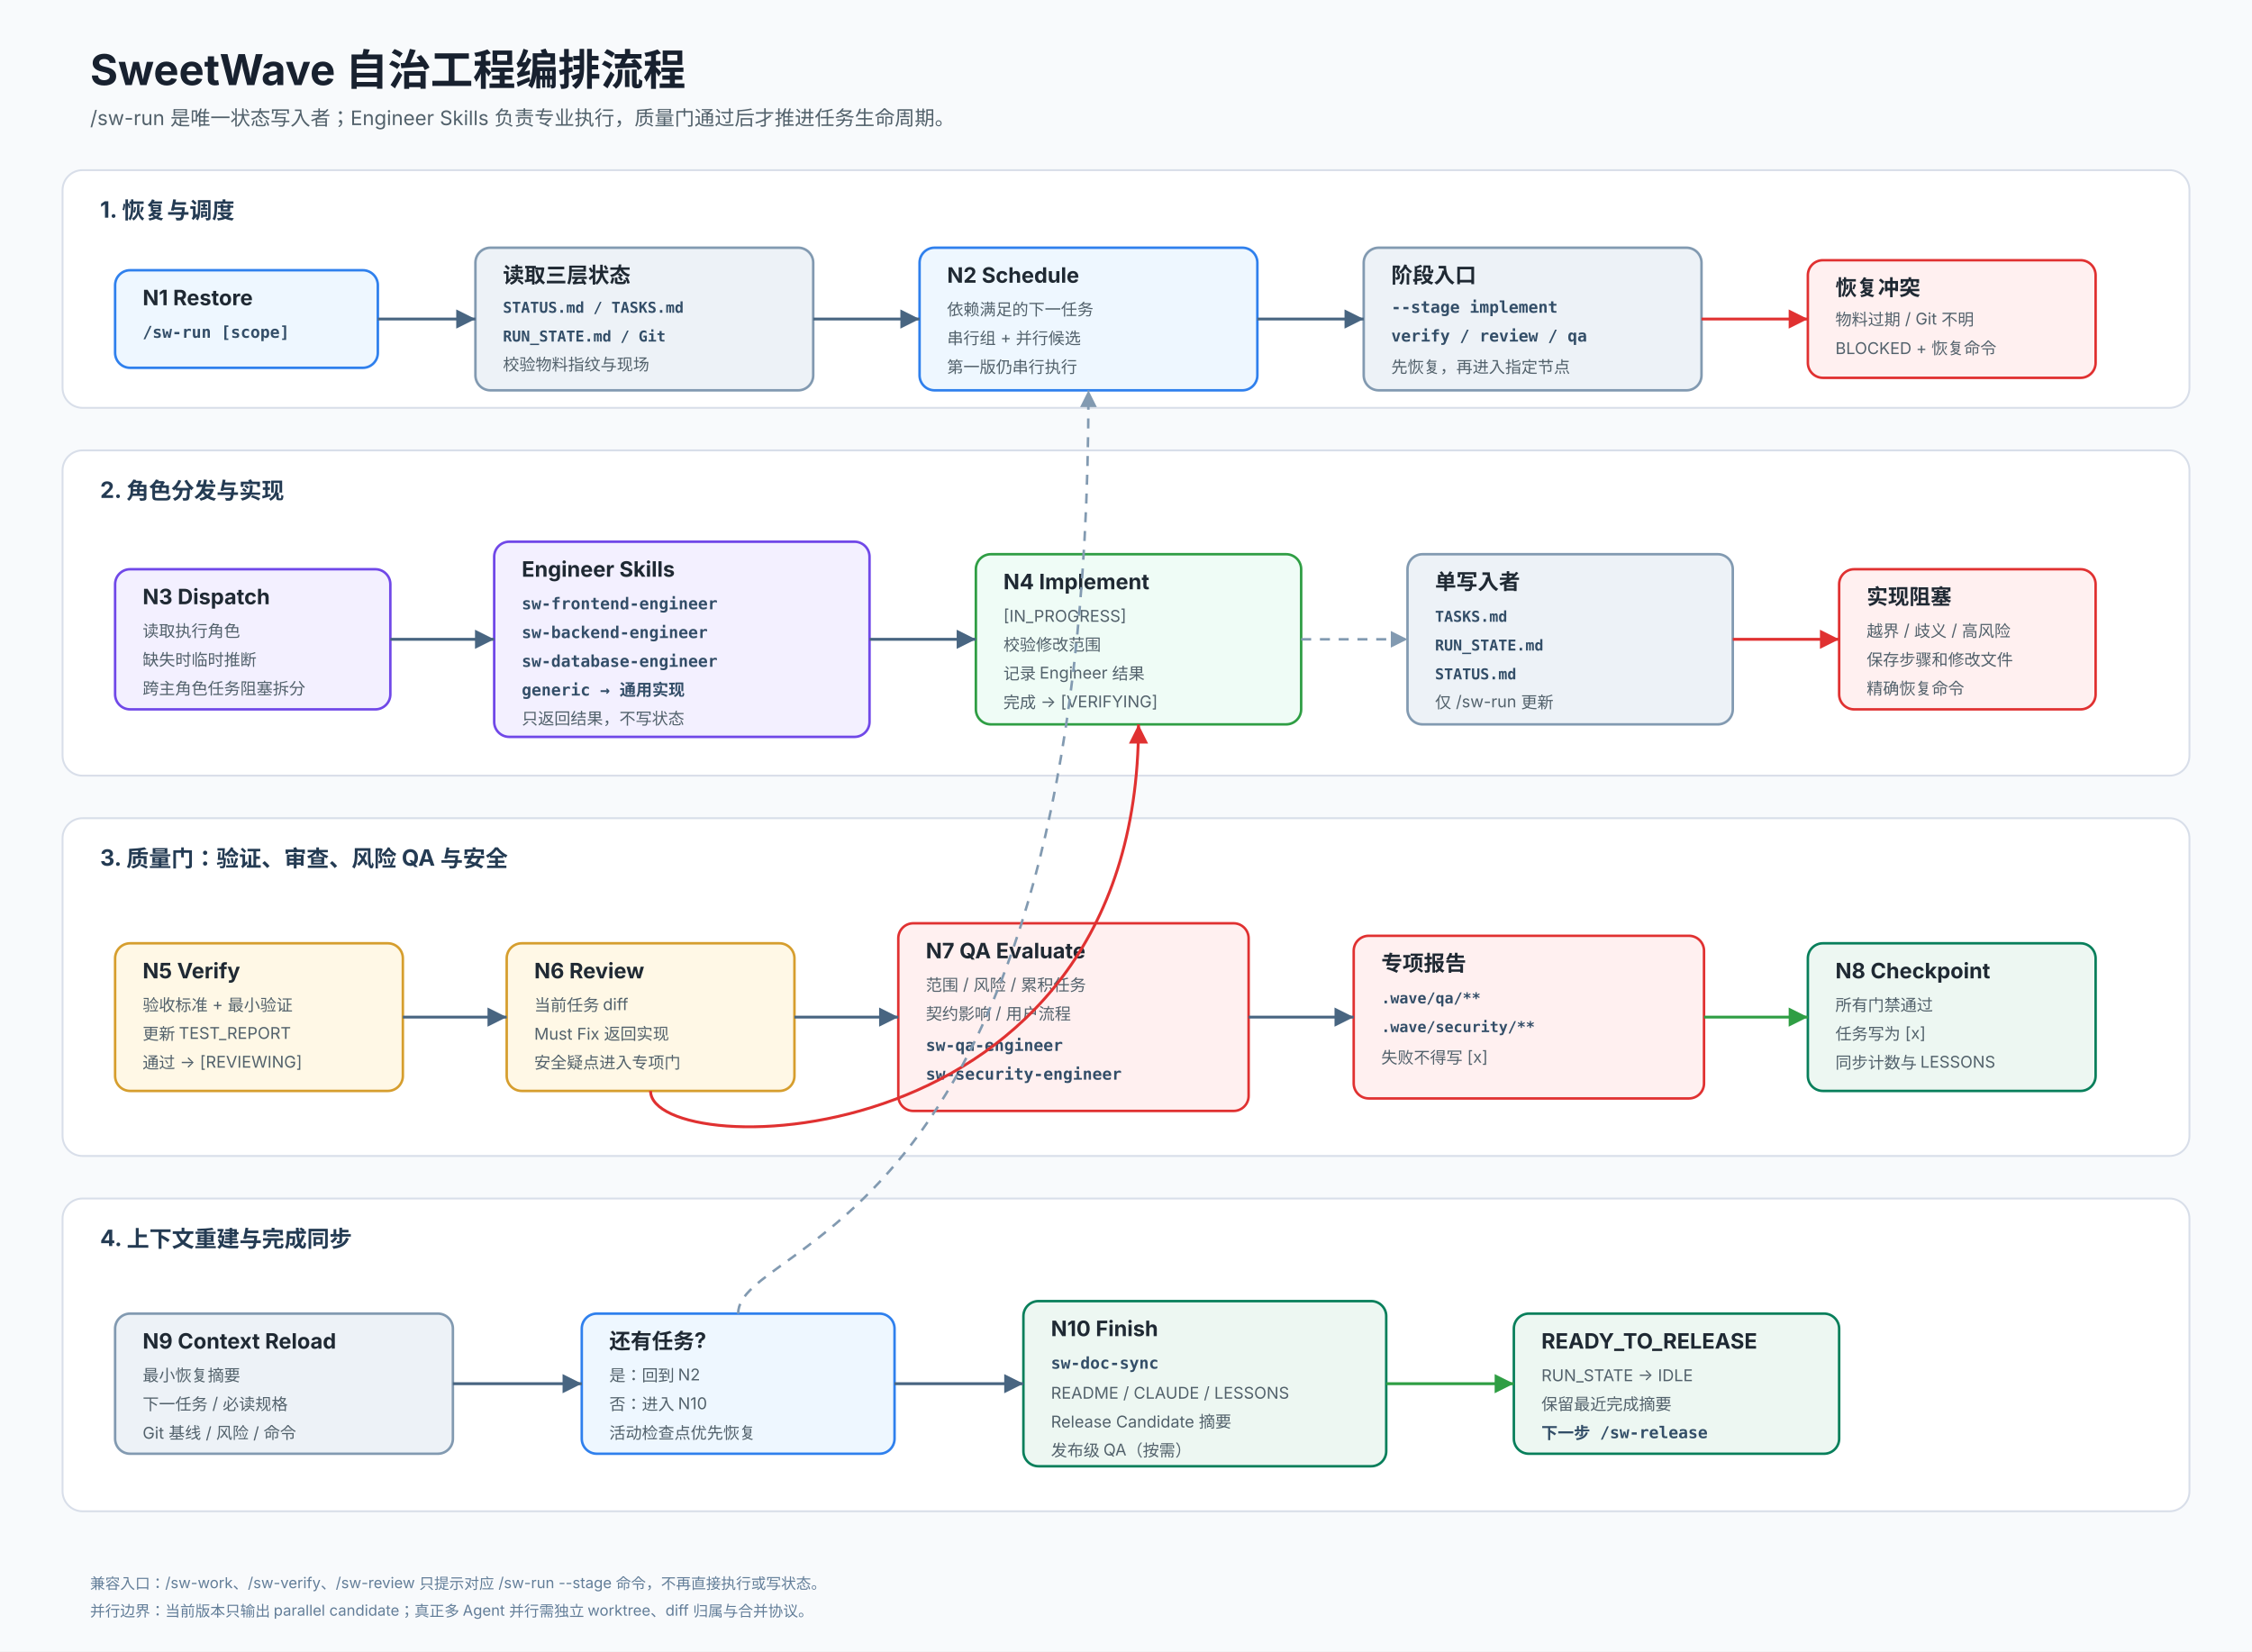
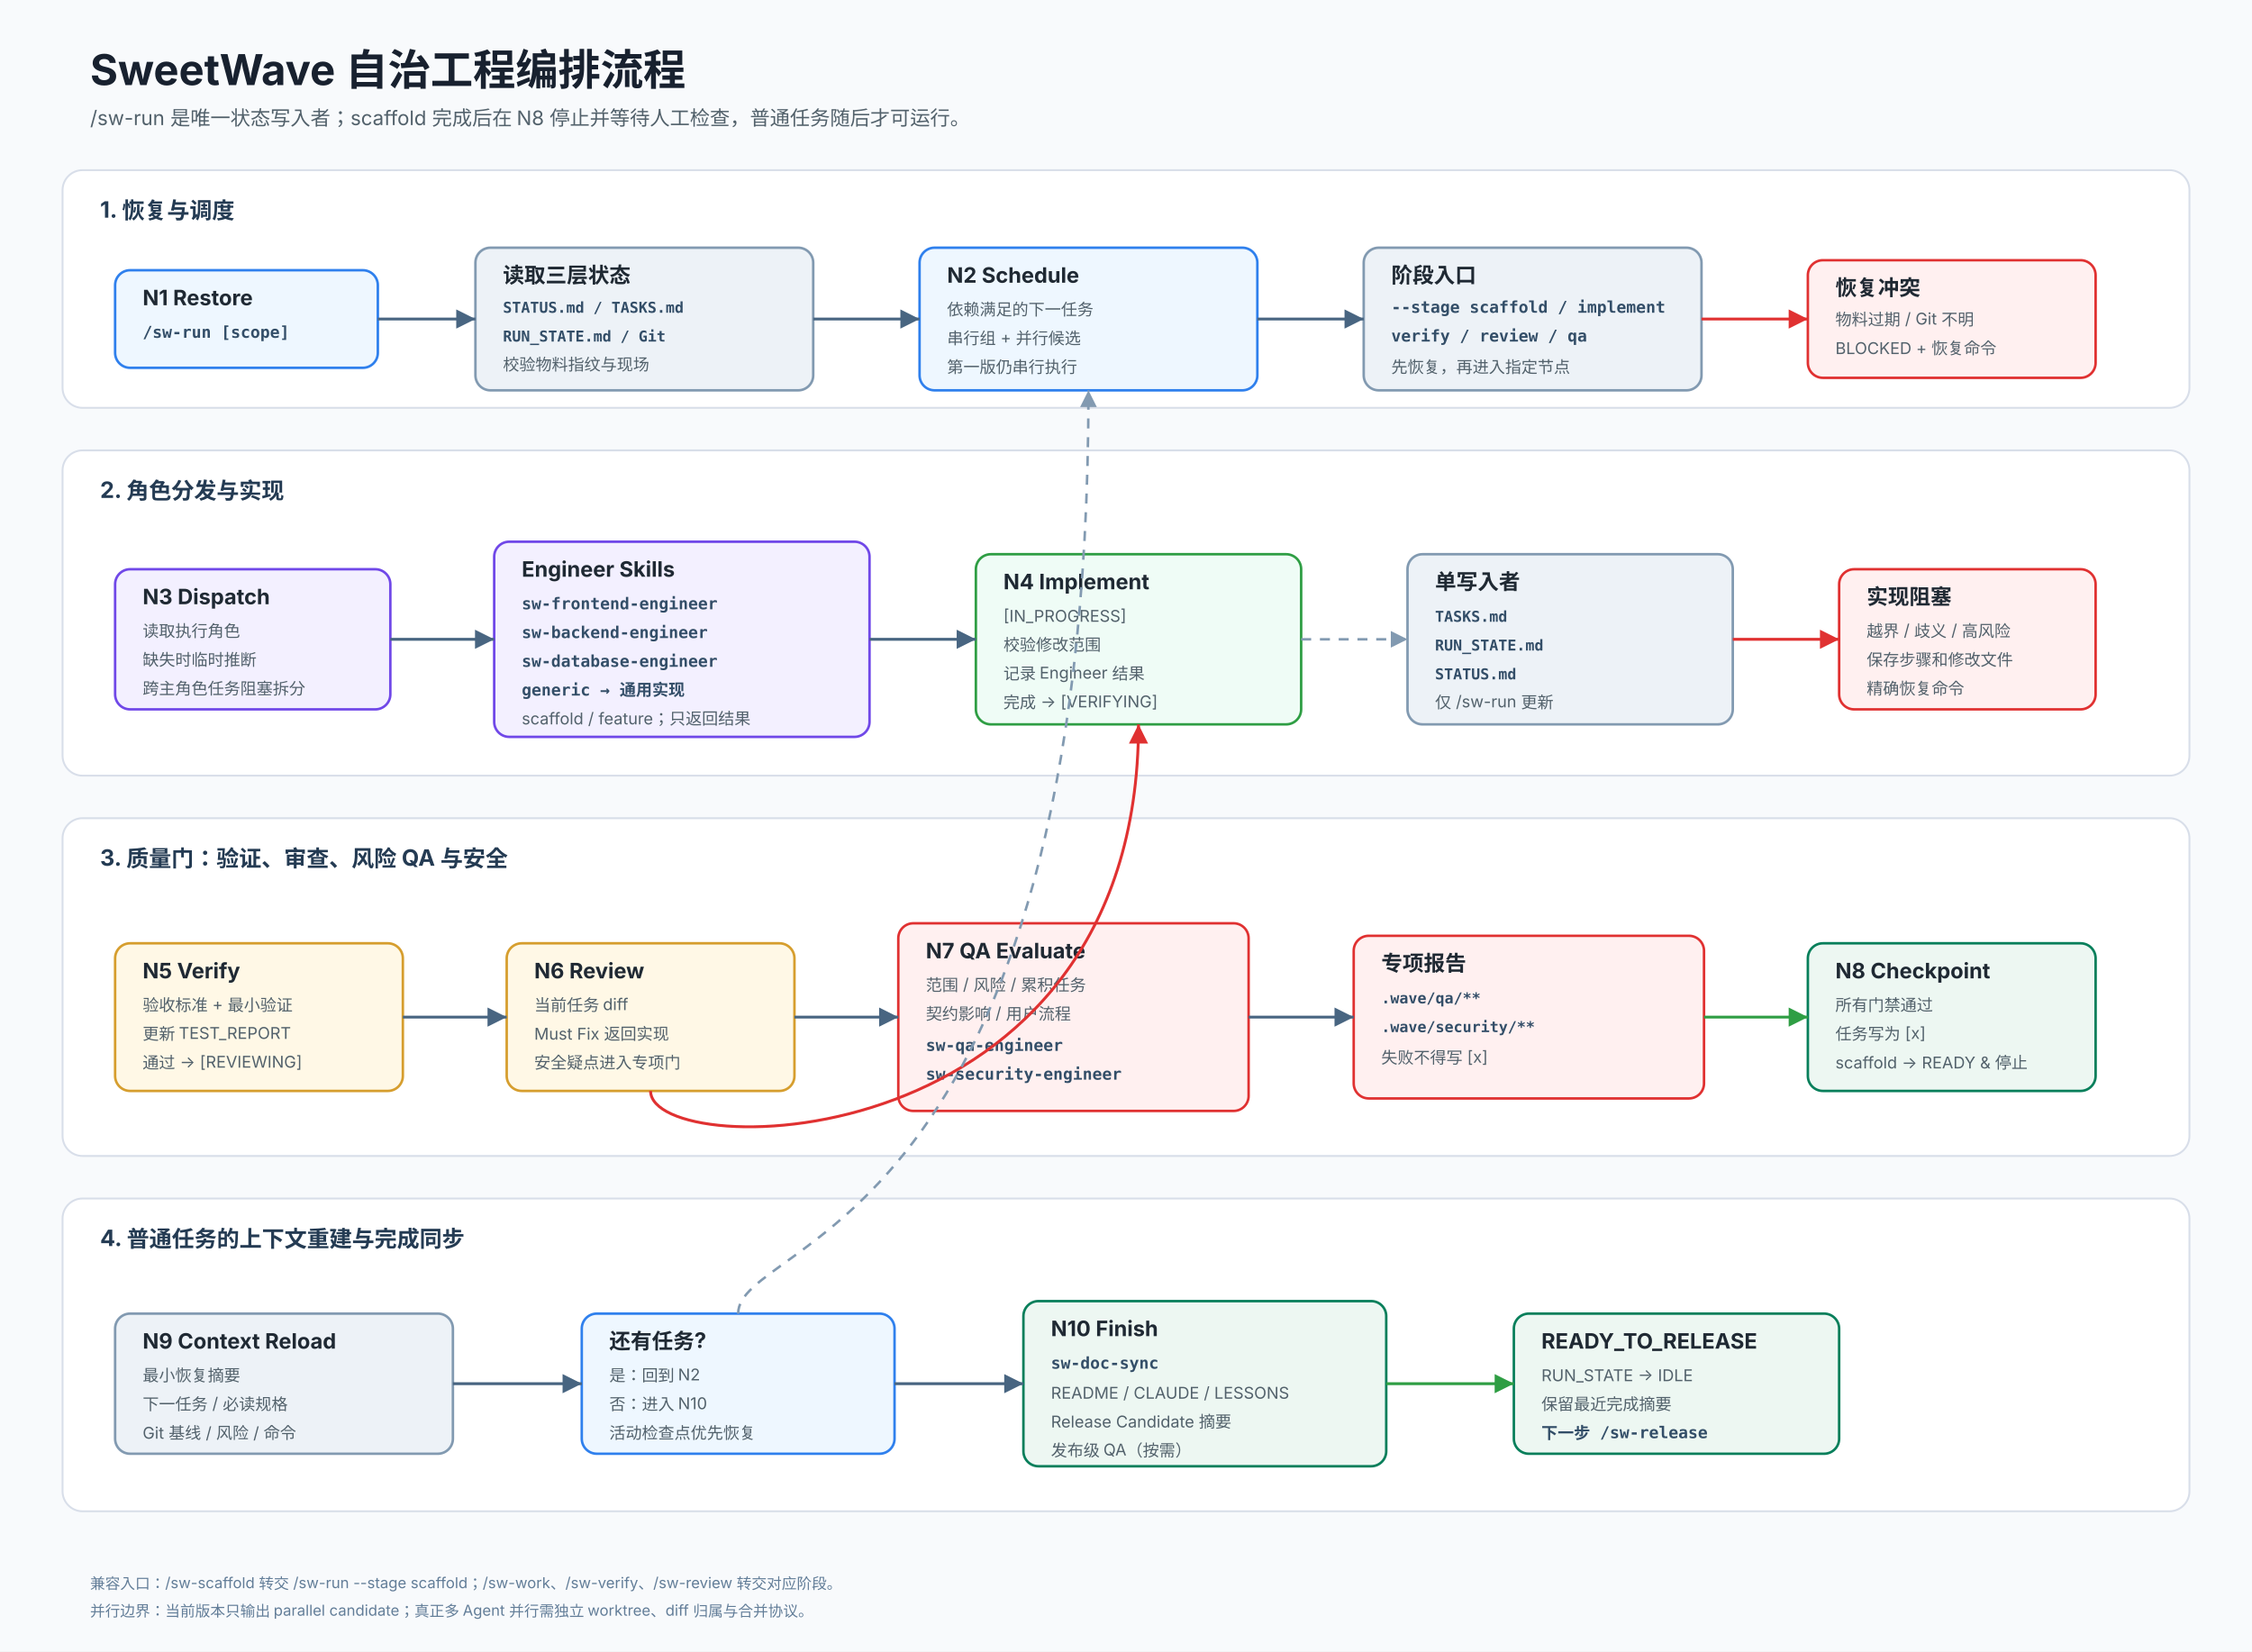
<svg xmlns="http://www.w3.org/2000/svg" width="1800" height="1320" viewBox="0 0 1800 1320" role="img" aria-labelledby="title desc">
  <defs>
    <style>
      .bg{fill:#f8fafc}.lane{fill:#fff;stroke:#d8dee9;stroke-width:1.5;rx:16}
      .title{font:700 34px -apple-system,BlinkMacSystemFont,"Segoe UI",sans-serif;fill:#18212f}
      .subtitle{font:400 16px -apple-system,BlinkMacSystemFont,"Segoe UI",sans-serif;fill:#52616b}
      .lane-title{font:700 18px -apple-system,BlinkMacSystemFont,"Segoe UI",sans-serif;fill:#243b53}
      .node{fill:#fff;stroke:#9fb3c8;stroke-width:2;rx:12}
      .restore{fill:#eef7ff;stroke:#2f80ed}.dispatch{fill:#f3f0ff;stroke:#7048e8}
      .work{fill:#effcf6;stroke:#2f9e44}.gate{fill:#fff8e6;stroke:#d69e2e}
      .risk{fill:#fff0f0;stroke:#e03131}.done{fill:#edf7f2;stroke:#087f5b}
      .memory{fill:#edf2f7;stroke:#829ab1}
      .h{font:700 17px -apple-system,BlinkMacSystemFont,"Segoe UI",sans-serif;fill:#1f2933}
      .t{font:400 13px -apple-system,BlinkMacSystemFont,"Segoe UI",sans-serif;fill:#52616b}
      .cmd{font:700 13px ui-monospace,SFMono-Regular,Menlo,Consolas,monospace;fill:#334e68}
      .path{font:700 12px ui-monospace,SFMono-Regular,Menlo,Consolas,monospace;fill:#334e68}
      .small{font:400 12px -apple-system,BlinkMacSystemFont,"Segoe UI",sans-serif;fill:#627d98}
      .arrow{fill:none;stroke:#486581;stroke-width:2.3;marker-end:url(#a)}
      .soft{fill:none;stroke:#829ab1;stroke-width:2;stroke-dasharray:8 7;marker-end:url(#s)}
      .ok{fill:none;stroke:#2f9e44;stroke-width:2.3;marker-end:url(#o)}
      .warn{fill:none;stroke:#e03131;stroke-width:2.3;marker-end:url(#w)}
    </style>
    <marker id="a" viewBox="0 0 12 12" refX="10" refY="6" markerWidth="10" markerHeight="10" orient="auto">
      <path d="M2,2 L10,6 L2,10 Z" fill="#486581" />
    </marker>
    <marker id="s" viewBox="0 0 12 12" refX="10" refY="6" markerWidth="10" markerHeight="10" orient="auto">
      <path d="M2,2 L10,6 L2,10 Z" fill="#829ab1" />
    </marker>
    <marker id="o" viewBox="0 0 12 12" refX="10" refY="6" markerWidth="10" markerHeight="10" orient="auto">
      <path d="M2,2 L10,6 L2,10 Z" fill="#2f9e44" />
    </marker>
    <marker id="w" viewBox="0 0 12 12" refX="10" refY="6" markerWidth="10" markerHeight="10" orient="auto">
      <path d="M2,2 L10,6 L2,10 Z" fill="#e03131" />
    </marker>
  </defs>
  <rect class="bg" width="1800" height="1320" />
  <text class="title" x="72" y="68">SweetWave 自治工程编排流程</text>
-   <text class="subtitle" x="72" y="100">/sw-run 是唯一状态写入者；Engineer Skills 负责专业执行，质量门通过后才推进任务生命周期。</text>
+   <text class="subtitle" x="72" y="100">/sw-run 是唯一状态写入者；scaffold 完成后在 N8 停止并等待人工检查，普通任务随后才可运行。</text>
  <rect class="lane" x="50" y="136" width="1700" height="190" />
  <text class="lane-title" x="80" y="174">1. 恢复与调度</text>
  <rect class="node restore" x="92" y="216" width="210" height="78" />
  <text class="h" x="114" y="244">N1 Restore</text>
  <text class="cmd" x="114" y="270">/sw-run [scope]</text>
  <rect class="node memory" x="380" y="198" width="270" height="114" />
  <text class="h" x="402" y="226">读取三层状态</text>
  <text class="path" x="402" y="250">STATUS.md / TASKS.md</text>
  <text class="path" x="402" y="273">RUN_STATE.md / Git</text>
  <text class="t" x="402" y="296">校验物料指纹与现场</text>
  <rect class="node restore" x="735" y="198" width="270" height="114" />
  <text class="h" x="757" y="226">N2 Schedule</text>
  <text class="t" x="757" y="252">依赖满足的下一任务</text>
  <text class="t" x="757" y="275">串行组 + 并行候选</text>
  <text class="t" x="757" y="298">第一版仍串行执行</text>
  <rect class="node memory" x="1090" y="198" width="270" height="114" />
  <text class="h" x="1112" y="226">阶段入口</text>
-   <text class="cmd" x="1112" y="250">--stage implement</text>
+   <text class="cmd" x="1112" y="250">--stage scaffold / implement</text>
  <text class="cmd" x="1112" y="273">verify / review / qa</text>
  <text class="t" x="1112" y="298">先恢复，再进入指定节点</text>
  <rect class="node risk" x="1445" y="208" width="230" height="94" />
  <text class="h" x="1467" y="236">恢复冲突</text>
  <text class="t" x="1467" y="260">物料过期 / Git 不明</text>
  <text class="t" x="1467" y="283">BLOCKED + 恢复命令</text>
  <path class="arrow" d="M302 255 C330 255,350 255,380 255" />
  <path class="arrow" d="M650 255 C680 255,705 255,735 255" />
  <path class="arrow" d="M1005 255 C1035 255,1060 255,1090 255" />
  <path class="warn" d="M1360 255 C1390 255,1415 255,1445 255" />
  <rect class="lane" x="50" y="360" width="1700" height="260" />
  <text class="lane-title" x="80" y="398">2. 角色分发与实现</text>
  <rect class="node dispatch" x="92" y="455" width="220" height="112" />
  <text class="h" x="114" y="483">N3 Dispatch</text>
  <text class="t" x="114" y="509">读取执行角色</text>
  <text class="t" x="114" y="532">缺失时临时推断</text>
  <text class="t" x="114" y="555">跨主角色任务阻塞拆分</text>
  <rect class="node dispatch" x="395" y="433" width="300" height="156" />
  <text class="h" x="417" y="461">Engineer Skills</text>
  <text class="cmd" x="417" y="487">sw-frontend-engineer</text>
  <text class="cmd" x="417" y="510">sw-backend-engineer</text>
  <text class="cmd" x="417" y="533">sw-database-engineer</text>
  <text class="cmd" x="417" y="556">generic → 通用实现</text>
-   <text class="t" x="417" y="579">只返回结果，不写状态</text>
+   <text class="t" x="417" y="579">scaffold / feature；只返回结果</text>
  <rect class="node work" x="780" y="443" width="260" height="136" />
  <text class="h" x="802" y="471">N4 Implement</text>
  <text class="t" x="802" y="497">[IN_PROGRESS]</text>
  <text class="t" x="802" y="520">校验修改范围</text>
  <text class="t" x="802" y="543">记录 Engineer 结果</text>
  <text class="t" x="802" y="566">完成 → [VERIFYING]</text>
  <rect class="node memory" x="1125" y="443" width="260" height="136" />
  <text class="h" x="1147" y="471">单写入者</text>
  <text class="path" x="1147" y="497">TASKS.md</text>
  <text class="path" x="1147" y="520">RUN_STATE.md</text>
  <text class="path" x="1147" y="543">STATUS.md</text>
  <text class="t" x="1147" y="566">仅 /sw-run 更新</text>
  <rect class="node risk" x="1470" y="455" width="205" height="112" />
  <text class="h" x="1492" y="483">实现阻塞</text>
  <text class="t" x="1492" y="509">越界 / 歧义 / 高风险</text>
  <text class="t" x="1492" y="532">保存步骤和修改文件</text>
  <text class="t" x="1492" y="555">精确恢复命令</text>
  <path class="arrow" d="M312 511 C340 511,365 511,395 511" />
  <path class="arrow" d="M695 511 C725 511,750 511,780 511" />
  <path class="soft" d="M1040 511 C1070 511,1095 511,1125 511" />
  <path class="warn" d="M1385 511 C1415 511,1440 511,1470 511" />
  <rect class="lane" x="50" y="654" width="1700" height="270" />
  <text class="lane-title" x="80" y="692">3. 质量门：验证、审查、风险 QA 与安全</text>
  <rect class="node gate" x="92" y="754" width="230" height="118" />
  <text class="h" x="114" y="782">N5 Verify</text>
  <text class="t" x="114" y="808">验收标准 + 最小验证</text>
  <text class="t" x="114" y="831">更新 TEST_REPORT</text>
  <text class="t" x="114" y="854">通过 → [REVIEWING]</text>
  <rect class="node gate" x="405" y="754" width="230" height="118" />
  <text class="h" x="427" y="782">N6 Review</text>
  <text class="t" x="427" y="808">当前任务 diff</text>
  <text class="t" x="427" y="831">Must Fix 返回实现</text>
  <text class="t" x="427" y="854">安全疑点进入专项门</text>
  <rect class="node risk" x="718" y="738" width="280" height="150" />
  <text class="h" x="740" y="766">N7 QA Evaluate</text>
  <text class="t" x="740" y="792">范围 / 风险 / 累积任务</text>
  <text class="t" x="740" y="815">契约影响 / 用户流程</text>
  <text class="cmd" x="740" y="840">sw-qa-engineer</text>
  <text class="cmd" x="740" y="863">sw-security-engineer</text>
  <rect class="node risk" x="1082" y="748" width="280" height="130" />
  <text class="h" x="1104" y="776">专项报告</text>
  <text class="path" x="1104" y="802">.wave/qa/**</text>
  <text class="path" x="1104" y="825">.wave/security/**</text>
  <text class="t" x="1104" y="850">失败不得写 [x]</text>
  <rect class="node done" x="1445" y="754" width="230" height="118" />
  <text class="h" x="1467" y="782">N8 Checkpoint</text>
  <text class="t" x="1467" y="808">所有门禁通过</text>
  <text class="t" x="1467" y="831">任务写为 [x]</text>
-   <text class="t" x="1467" y="854">同步计数与 LESSONS</text>
+   <text class="t" x="1467" y="854">scaffold → READY &amp; 停止</text>
  <path class="arrow" d="M322 813 C350 813,375 813,405 813" />
  <path class="arrow" d="M635 813 C665 813,688 813,718 813" />
  <path class="arrow" d="M998 813 C1028 813,1052 813,1082 813" />
  <path class="ok" d="M1362 813 C1392 813,1415 813,1445 813" />
  <path class="warn" d="M520 872 C520 930,910 930,910 579" />
  <rect class="lane" x="50" y="958" width="1700" height="250" />
-   <text class="lane-title" x="80" y="996">4. 上下文重建与完成同步</text>
+   <text class="lane-title" x="80" y="996">4. 普通任务的上下文重建与完成同步</text>
  <rect class="node memory" x="92" y="1050" width="270" height="112" />
  <text class="h" x="114" y="1078">N9 Context Reload</text>
  <text class="t" x="114" y="1104">最小恢复摘要</text>
  <text class="t" x="114" y="1127">下一任务 / 必读规格</text>
  <text class="t" x="114" y="1150">Git 基线 / 风险 / 命令</text>
  <rect class="node restore" x="465" y="1050" width="250" height="112" />
  <text class="h" x="487" y="1078">还有任务?</text>
  <text class="t" x="487" y="1104">是：回到 N2</text>
  <text class="t" x="487" y="1127">否：进入 N10</text>
  <text class="t" x="487" y="1150">活动检查点优先恢复</text>
  <rect class="node done" x="818" y="1040" width="290" height="132" />
  <text class="h" x="840" y="1068">N10 Finish</text>
  <text class="cmd" x="840" y="1094">sw-doc-sync</text>
  <text class="t" x="840" y="1118">README / CLAUDE / LESSONS</text>
  <text class="t" x="840" y="1141">Release Candidate 摘要</text>
  <text class="t" x="840" y="1164">发布级 QA（按需）</text>
  <rect class="node done" x="1210" y="1050" width="260" height="112" />
  <text class="h" x="1232" y="1078">READY_TO_RELEASE</text>
  <text class="t" x="1232" y="1104">RUN_STATE → IDLE</text>
  <text class="t" x="1232" y="1127">保留最近完成摘要</text>
  <text class="cmd" x="1232" y="1150">下一步 /sw-release</text>
  <path class="arrow" d="M362 1106 C392 1106,435 1106,465 1106" />
  <path class="arrow" d="M715 1106 C745 1106,788 1106,818 1106" />
  <path class="ok" d="M1108 1106 C1138 1106,1180 1106,1210 1106" />
  <path class="soft" d="M590 1050 C590 990,870 990,870 312" />
-   <text class="small" x="72" y="1270">兼容入口：/sw-work、/sw-verify、/sw-review 只提示对应 /sw-run --stage 命令，不再直接执行或写状态。</text>
+   <text class="small" x="72" y="1270">兼容入口：/sw-scaffold 转交 /sw-run --stage scaffold；/sw-work、/sw-verify、/sw-review 转交对应阶段。</text>
  <text class="small" x="72" y="1292">并行边界：当前版本只输出 parallel candidate；真正多 Agent 并行需独立 worktree、diff 归属与合并协议。</text>
</svg>
